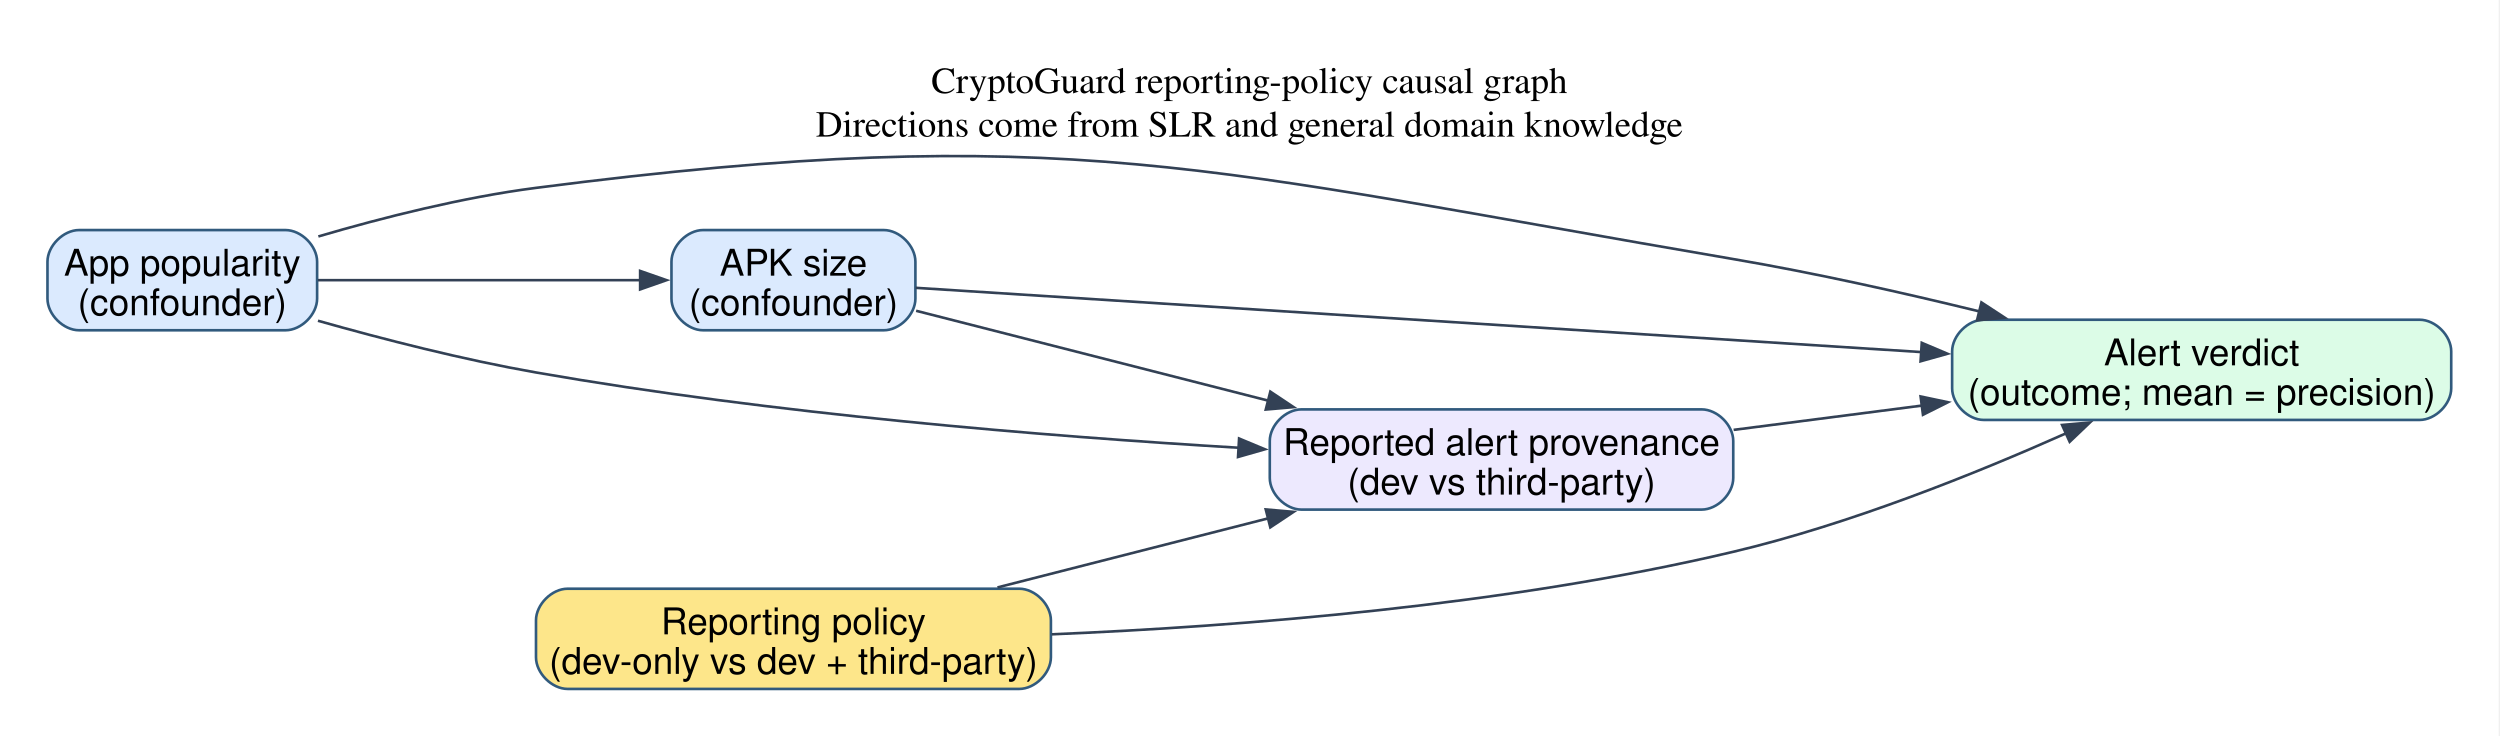
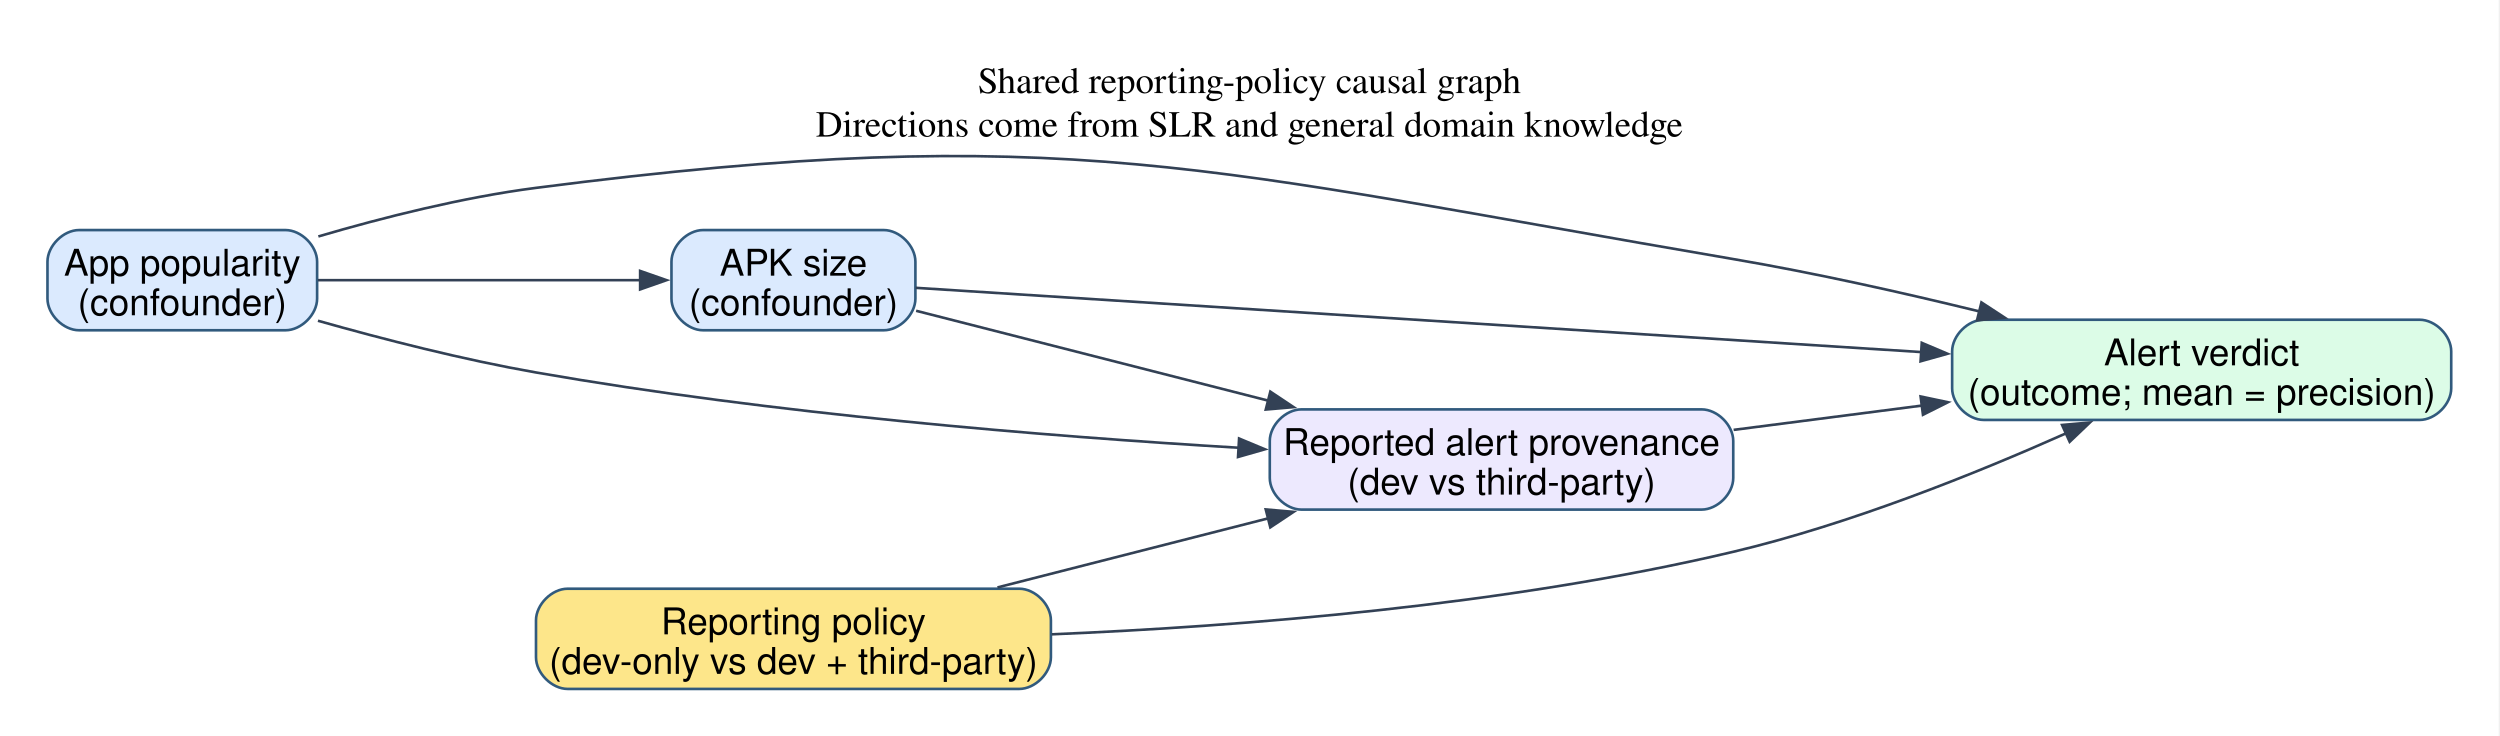
<svg xmlns="http://www.w3.org/2000/svg" width="948pt" height="279pt" viewBox="0.00 0.00 948.00 279.00">
  <g id="graph0" class="graph" transform="scale(1 1) rotate(0) translate(18 261.24)">
    <polygon fill="white" stroke="none" points="-18,18 -18,-261.24 929.5,-261.24 929.5,18 -18,18" />
-     <text xml:space="preserve" text-anchor="middle" x="455.75" y="-225.94" font-family="Times,serif" font-size="14.00">CryptoGuard reporting-policy causal graph</text>
+     <text xml:space="preserve" text-anchor="middle" x="455.75" y="-225.94" font-family="Times,serif" font-size="14.00">Shared reporting-policy causal graph</text>
    <text xml:space="preserve" text-anchor="middle" x="455.75" y="-209.44" font-family="Times,serif" font-size="14.00">Directions come from SLR and general domain knowledge</text>
    <g id="node1" class="node">
      <path fill="#dbeafe" stroke="#315a7d" d="M90.25,-174C90.25,-174 12,-174 12,-174 6,-174 0,-168 0,-162 0,-162 0,-148 0,-148 0,-142 6,-136 12,-136 12,-136 90.25,-136 90.25,-136 96.25,-136 102.25,-142 102.25,-148 102.25,-148 102.25,-162 102.25,-162 102.25,-168 96.25,-174 90.25,-174" />
      <text xml:space="preserve" text-anchor="middle" x="51.12" y="-156.7" font-family="Helvetica,sans-Serif" font-size="14.00">App popularity</text>
      <text xml:space="preserve" text-anchor="middle" x="51.12" y="-141.7" font-family="Helvetica,sans-Serif" font-size="14.00">(confounder)</text>
    </g>
    <g id="node2" class="node">
      <path fill="#dbeafe" stroke="#315a7d" d="M317.12,-174C317.12,-174 248.62,-174 248.62,-174 242.62,-174 236.62,-168 236.62,-162 236.62,-162 236.62,-148 236.62,-148 236.62,-142 242.62,-136 248.62,-136 248.62,-136 317.12,-136 317.12,-136 323.12,-136 329.12,-142 329.12,-148 329.12,-148 329.12,-162 329.12,-162 329.12,-168 323.12,-174 317.12,-174" />
      <text xml:space="preserve" text-anchor="middle" x="282.88" y="-156.7" font-family="Helvetica,sans-Serif" font-size="14.00">APK size</text>
      <text xml:space="preserve" text-anchor="middle" x="282.88" y="-141.7" font-family="Helvetica,sans-Serif" font-size="14.00">(confounder)</text>
    </g>
    <g id="edge1" class="edge">
      <path fill="none" stroke="#334155" d="M102.54,-155C138.7,-155 187.44,-155 224.98,-155" />
      <polygon fill="#334155" stroke="#334155" points="224.74,-158.5 234.74,-155 224.74,-151.5 224.74,-158.5" />
    </g>
    <g id="node4" class="node">
      <path fill="#ede9fe" stroke="#315a7d" d="M627.25,-106C627.25,-106 475.5,-106 475.5,-106 469.5,-106 463.5,-100 463.5,-94 463.5,-94 463.5,-80 463.5,-80 463.5,-74 469.5,-68 475.5,-68 475.5,-68 627.25,-68 627.25,-68 633.25,-68 639.25,-74 639.25,-80 639.25,-80 639.25,-94 639.25,-94 639.25,-100 633.25,-106 627.25,-106" />
      <text xml:space="preserve" text-anchor="middle" x="551.38" y="-88.7" font-family="Helvetica,sans-Serif" font-size="14.00">Reported alert provenance</text>
      <text xml:space="preserve" text-anchor="middle" x="551.38" y="-73.7" font-family="Helvetica,sans-Serif" font-size="14.00">(dev vs third-party)</text>
    </g>
    <g id="edge2" class="edge">
      <path fill="none" stroke="#334155" d="M102.57,-139.61C127.28,-132.62 157.59,-124.85 185.25,-120 274.84,-104.29 378.2,-95.83 452.02,-91.43" />
      <polygon fill="#334155" stroke="#334155" points="451.86,-94.95 461.64,-90.87 451.46,-87.96 451.86,-94.95" />
    </g>
    <g id="node5" class="node">
      <path fill="#dcfce7" stroke="#315a7d" d="M899.5,-140C899.5,-140 734.25,-140 734.25,-140 728.25,-140 722.25,-134 722.25,-128 722.25,-128 722.25,-114 722.25,-114 722.25,-108 728.25,-102 734.25,-102 734.25,-102 899.5,-102 899.5,-102 905.5,-102 911.5,-108 911.5,-114 911.5,-114 911.5,-128 911.5,-128 911.5,-134 905.5,-140 899.5,-140" />
      <text xml:space="preserve" text-anchor="middle" x="816.88" y="-122.7" font-family="Helvetica,sans-Serif" font-size="14.00">Alert verdict</text>
      <text xml:space="preserve" text-anchor="middle" x="816.88" y="-107.7" font-family="Helvetica,sans-Serif" font-size="14.00">(outcome; mean = precision)</text>
    </g>
    <g id="edge3" class="edge">
      <path fill="none" stroke="#334155" d="M102.72,-171.58C127.33,-178.8 157.52,-186.42 185.25,-190 385.72,-215.91 439.99,-196.94 639.25,-163 669.97,-157.77 703.31,-150.31 732.66,-143.13" />
      <polygon fill="#334155" stroke="#334155" points="733.36,-146.56 742.23,-140.76 731.68,-139.77 733.36,-146.56" />
    </g>
    <g id="edge4" class="edge">
      <path fill="none" stroke="#334155" d="M329.39,-143.39C365.91,-134.07 418.26,-120.71 462.85,-109.33" />
      <polygon fill="#334155" stroke="#334155" points="463.71,-112.73 472.53,-106.86 461.98,-105.94 463.71,-112.73" />
    </g>
    <g id="edge5" class="edge">
      <path fill="none" stroke="#334155" d="M329.23,-152.1C413.13,-146.74 594.55,-135.14 710.63,-127.73" />
      <polygon fill="#334155" stroke="#334155" points="710.73,-131.23 720.49,-127.1 710.28,-124.24 710.73,-131.23" />
    </g>
    <g id="node3" class="node">
      <path fill="#fde68a" stroke="#315a7d" d="M368.5,-38C368.5,-38 197.25,-38 197.25,-38 191.25,-38 185.25,-32 185.25,-26 185.25,-26 185.25,-12 185.25,-12 185.25,-6 191.25,0 197.25,0 197.25,0 368.5,0 368.5,0 374.5,0 380.5,-6 380.5,-12 380.5,-12 380.5,-26 380.5,-26 380.5,-32 374.5,-38 368.5,-38" />
      <text xml:space="preserve" text-anchor="middle" x="282.88" y="-20.7" font-family="Helvetica,sans-Serif" font-size="14.00">Reporting policy</text>
      <text xml:space="preserve" text-anchor="middle" x="282.88" y="-5.7" font-family="Helvetica,sans-Serif" font-size="14.00">(dev-only vs dev + third-party)</text>
    </g>
    <g id="edge6" class="edge">
      <path fill="none" stroke="#334155" d="M360.24,-38.49C392.3,-46.67 429.77,-56.23 462.93,-64.69" />
      <polygon fill="#334155" stroke="#334155" points="461.97,-68.06 472.53,-67.14 463.7,-61.27 461.97,-68.06" />
    </g>
    <g id="edge7" class="edge">
      <path fill="none" stroke="#334155" d="M380.83,-20.71C452.95,-23.73 553.33,-31.65 639.25,-52 683.23,-62.41 730.84,-81.51 765.54,-96.97" />
      <polygon fill="#334155" stroke="#334155" points="763.94,-100.09 774.49,-101.02 766.82,-93.71 763.94,-100.09" />
    </g>
    <g id="edge8" class="edge">
      <path fill="none" stroke="#334155" d="M639.39,-98.23C662.29,-101.18 687.24,-104.4 710.98,-107.47" />
      <polygon fill="#334155" stroke="#334155" points="710.29,-110.9 720.65,-108.71 711.19,-103.96 710.29,-110.9" />
    </g>
  </g>
</svg>
